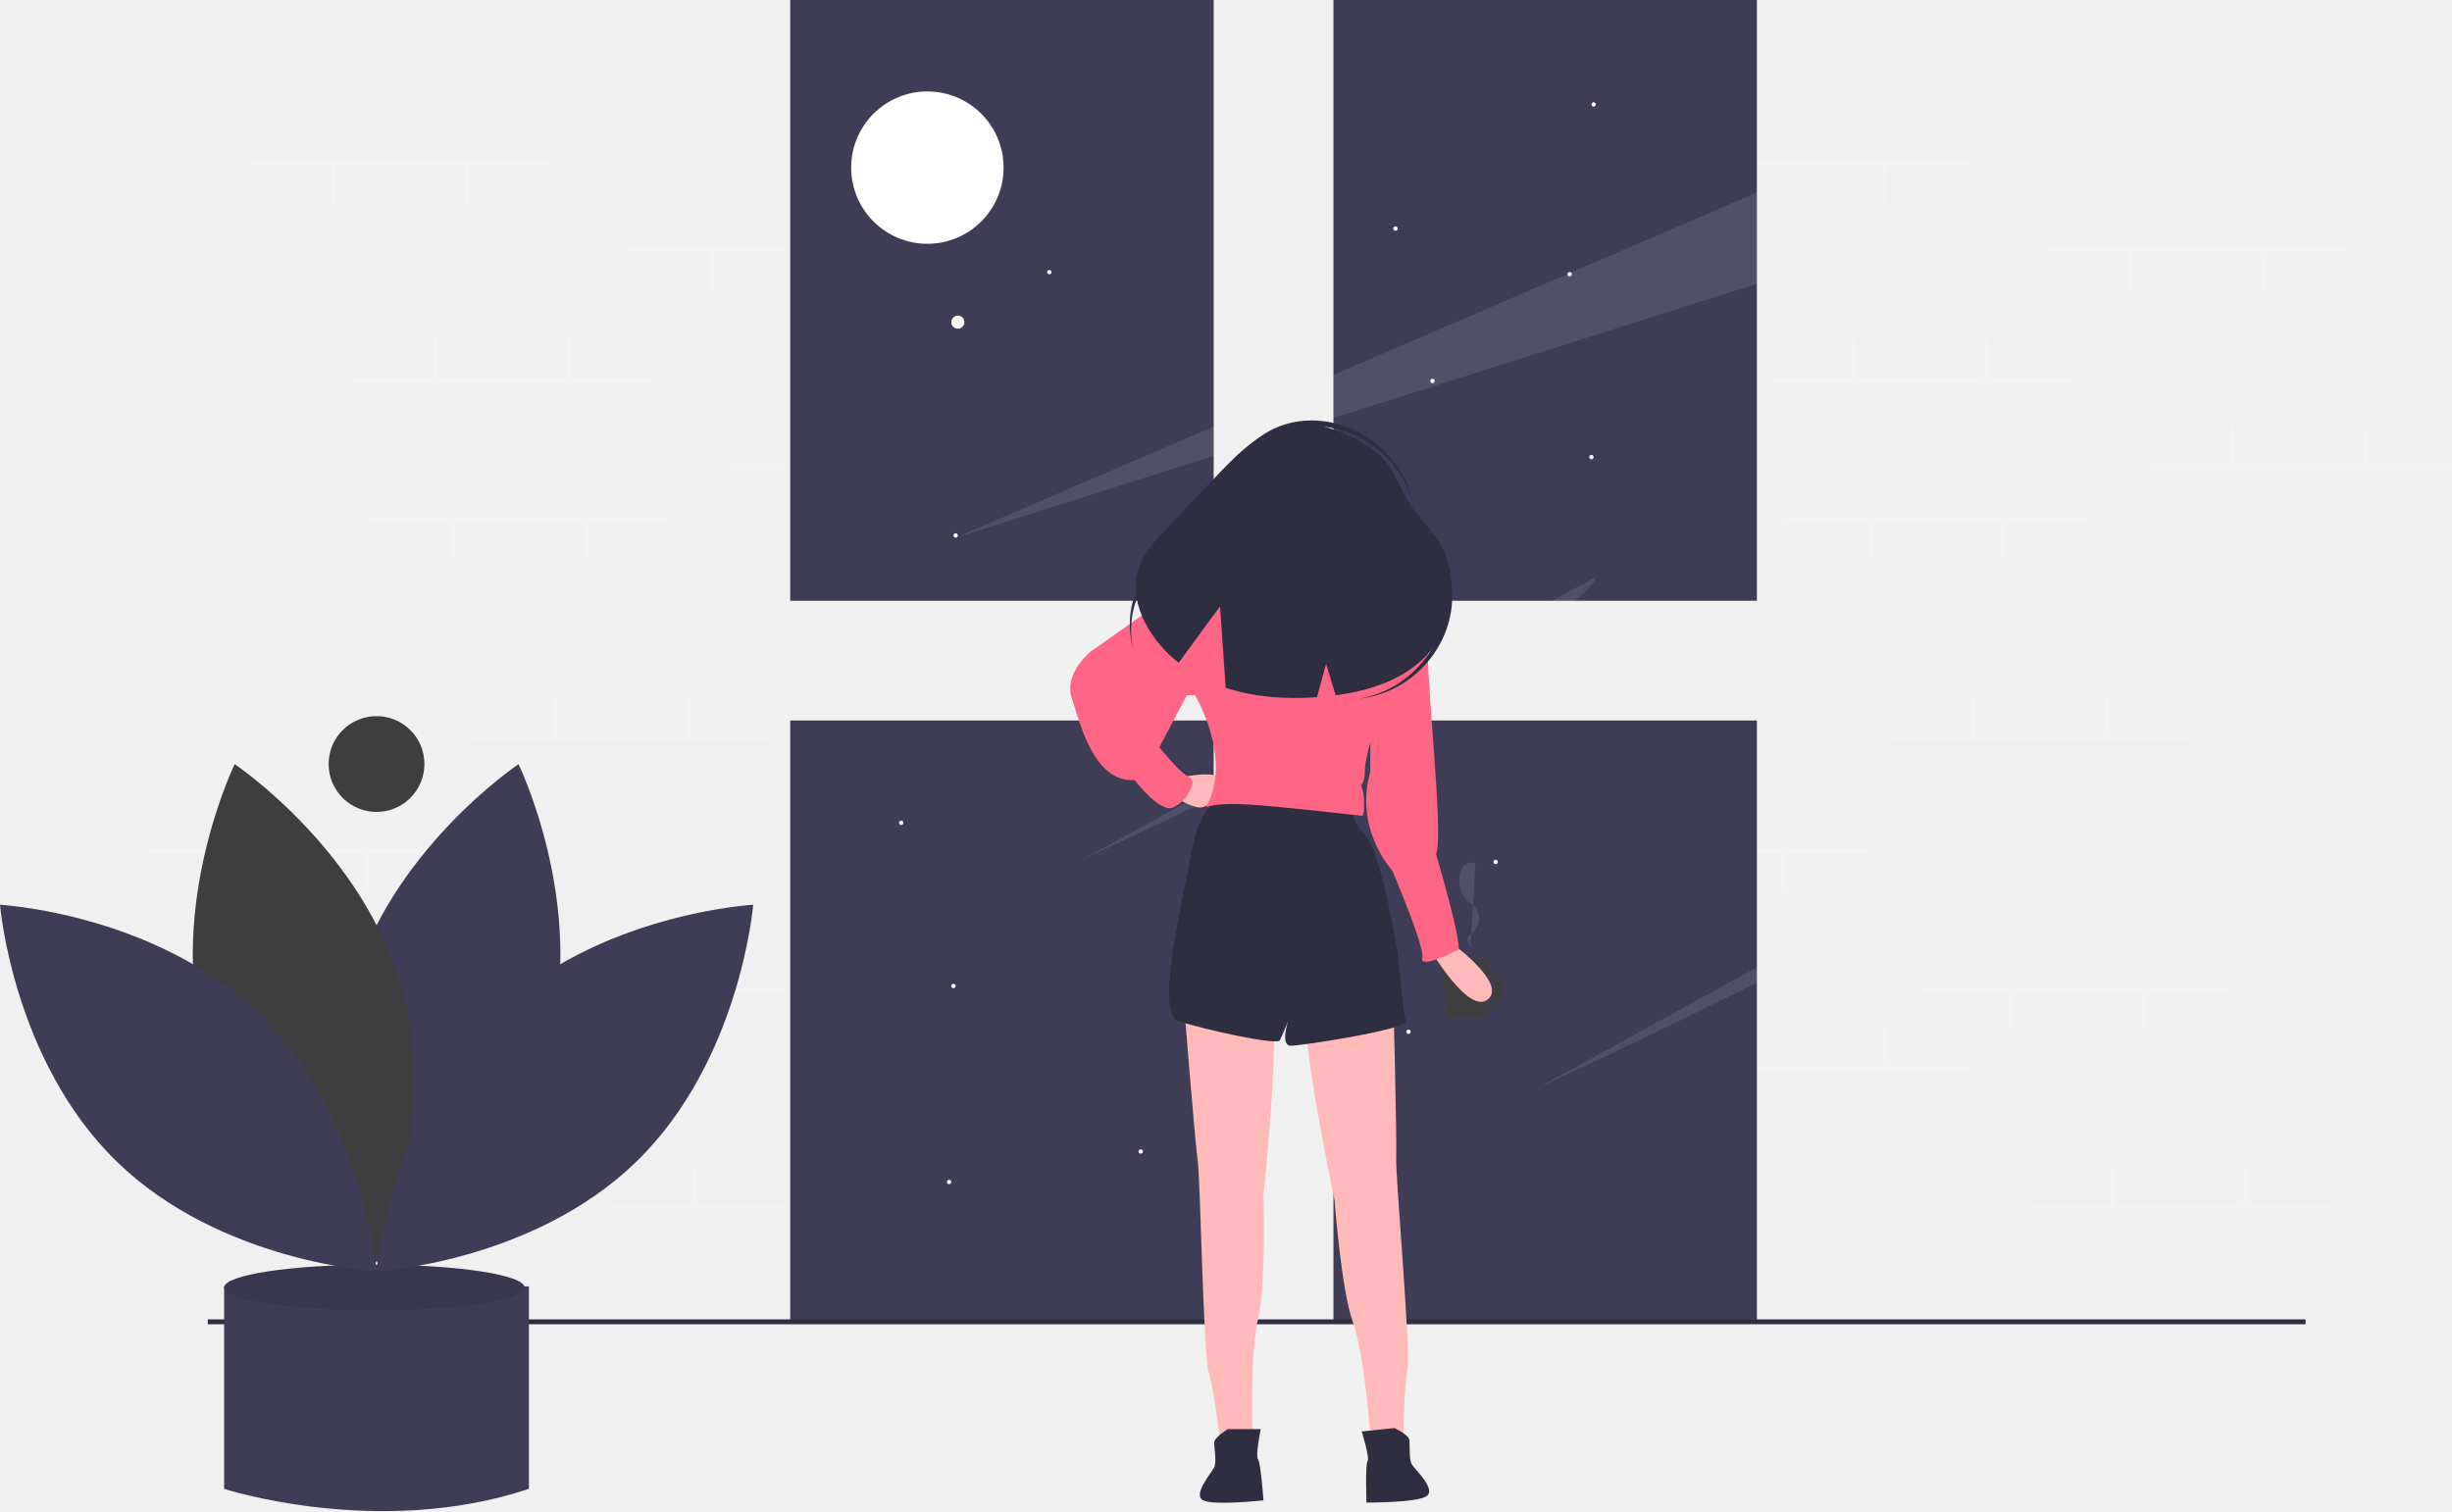
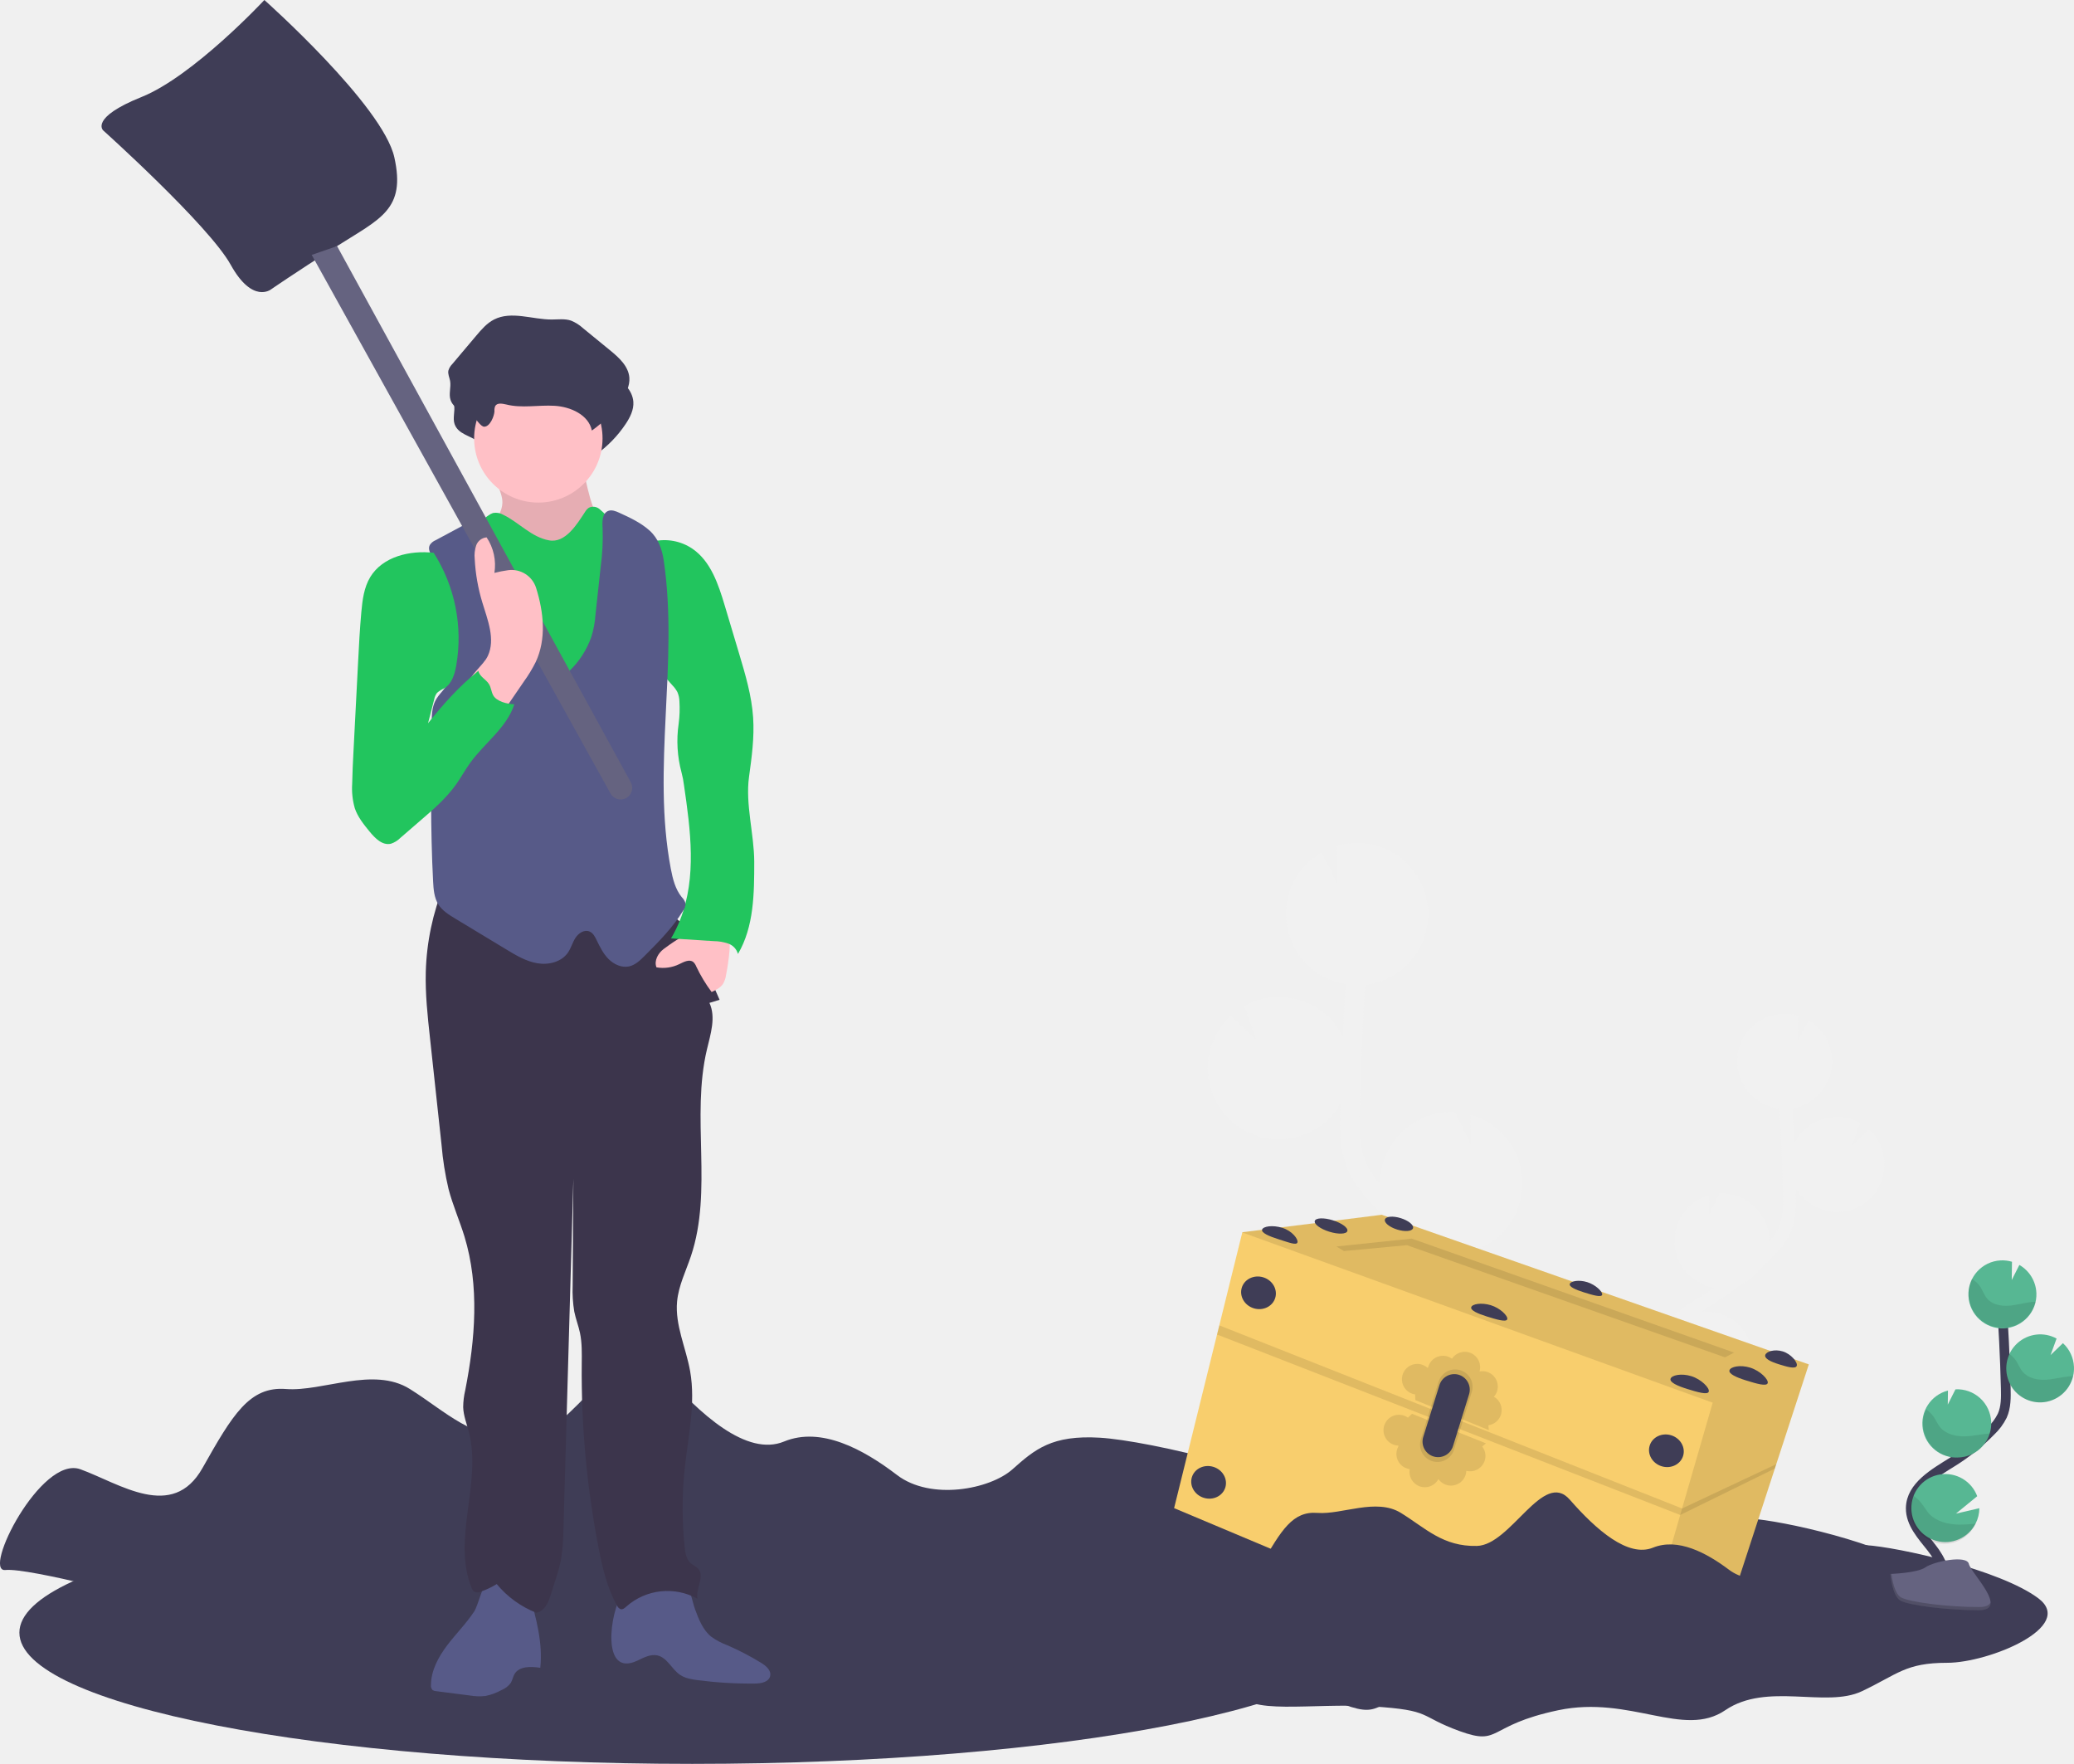
- <svg xmlns="http://www.w3.org/2000/svg" width="1126.182" height="694.222" viewBox="0 0 1126.182 694.222" role="img" artist="Katerina Limpitsouni" source="https://undraw.co/">
-   <rect x="161.182" y="173.908" width="140" height="2" fill="#f2f2f2" />
-   <rect x="199.182" y="155.908" width="2" height="18.5" fill="#f2f2f2" />
-   <rect x="260.182" y="155.908" width="2" height="18.5" fill="#f2f2f2" />
-   <rect x="113.182" y="73.908" width="140" height="2" fill="#f2f2f2" />
-   <rect x="213.182" y="75.408" width="2" height="18.5" fill="#f2f2f2" />
-   <rect x="152.182" y="75.408" width="2" height="18.5" fill="#f2f2f2" />
-   <rect x="335.182" y="213.908" width="140" height="2" fill="#f2f2f2" />
-   <rect x="373.182" y="195.908" width="2" height="18.5" fill="#f2f2f2" />
-   <rect x="434.182" y="195.908" width="2" height="18.5" fill="#f2f2f2" />
-   <rect x="287.182" y="113.908" width="140" height="2" fill="#f2f2f2" />
-   <rect x="387.182" y="115.408" width="2" height="18.5" fill="#f2f2f2" />
-   <rect x="326.182" y="115.408" width="2" height="18.5" fill="#f2f2f2" />
-   <rect x="280.182" y="553.908" width="140" height="2" fill="#f2f2f2" />
-   <rect x="318.182" y="535.908" width="2" height="18.5" fill="#f2f2f2" />
-   <rect x="379.182" y="535.908" width="2" height="18.5" fill="#f2f2f2" />
-   <rect x="232.182" y="453.908" width="140" height="2" fill="#f2f2f2" />
-   <rect x="332.182" y="455.408" width="2" height="18.5" fill="#f2f2f2" />
-   <rect x="271.182" y="455.408" width="2" height="18.5" fill="#f2f2f2" />
-   <rect x="216.182" y="337.908" width="140" height="2" fill="#f2f2f2" />
-   <rect x="254.182" y="319.908" width="2" height="18.5" fill="#f2f2f2" />
-   <rect x="315.182" y="319.908" width="2" height="18.5" fill="#f2f2f2" />
-   <rect x="168.182" y="237.908" width="140" height="2" fill="#f2f2f2" />
-   <rect x="268.182" y="239.408" width="2" height="18.5" fill="#f2f2f2" />
-   <rect x="207.182" y="239.408" width="2" height="18.5" fill="#f2f2f2" />
-   <rect x="115.182" y="489.908" width="140" height="2" fill="#f2f2f2" />
-   <rect x="153.182" y="471.908" width="2" height="18.5" fill="#f2f2f2" />
-   <rect x="214.182" y="471.908" width="2" height="18.5" fill="#f2f2f2" />
-   <rect x="67.182" y="389.908" width="140" height="2" fill="#f2f2f2" />
-   <rect x="167.182" y="391.408" width="2" height="18.5" fill="#f2f2f2" />
-   <rect x="106.182" y="391.408" width="2" height="18.5" fill="#f2f2f2" />
-   <rect x="812.182" y="173.908" width="140" height="2" fill="#f2f2f2" />
-   <rect x="850.182" y="155.908" width="2" height="18.5" fill="#f2f2f2" />
-   <rect x="911.182" y="155.908" width="2" height="18.5" fill="#f2f2f2" />
-   <rect x="764.182" y="73.908" width="140" height="2" fill="#f2f2f2" />
-   <rect x="864.182" y="75.408" width="2" height="18.5" fill="#f2f2f2" />
-   <rect x="803.182" y="75.408" width="2" height="18.5" fill="#f2f2f2" />
-   <rect x="986.182" y="213.908" width="140" height="2" fill="#f2f2f2" />
-   <rect x="1024.182" y="195.908" width="2" height="18.5" fill="#f2f2f2" />
-   <rect x="1085.182" y="195.908" width="2" height="18.5" fill="#f2f2f2" />
-   <rect x="938.182" y="113.908" width="140" height="2" fill="#f2f2f2" />
-   <rect x="1038.182" y="115.408" width="2" height="18.5" fill="#f2f2f2" />
-   <rect x="977.182" y="115.408" width="2" height="18.5" fill="#f2f2f2" />
-   <rect x="931.182" y="553.908" width="140" height="2" fill="#f2f2f2" />
-   <rect x="969.182" y="535.908" width="2" height="18.5" fill="#f2f2f2" />
-   <rect x="1030.182" y="535.908" width="2" height="18.5" fill="#f2f2f2" />
-   <rect x="883.182" y="453.908" width="140" height="2" fill="#f2f2f2" />
-   <rect x="983.182" y="455.408" width="2" height="18.5" fill="#f2f2f2" />
-   <rect x="922.182" y="455.408" width="2" height="18.5" fill="#f2f2f2" />
-   <rect x="867.182" y="337.908" width="140" height="2" fill="#f2f2f2" />
-   <rect x="905.182" y="319.908" width="2" height="18.5" fill="#f2f2f2" />
-   <rect x="966.182" y="319.908" width="2" height="18.5" fill="#f2f2f2" />
-   <rect x="819.182" y="237.908" width="140" height="2" fill="#f2f2f2" />
-   <rect x="919.182" y="239.408" width="2" height="18.5" fill="#f2f2f2" />
-   <rect x="858.182" y="239.408" width="2" height="18.5" fill="#f2f2f2" />
-   <rect x="766.182" y="489.908" width="140" height="2" fill="#f2f2f2" />
-   <rect x="804.182" y="471.908" width="2" height="18.5" fill="#f2f2f2" />
-   <rect x="865.182" y="471.908" width="2" height="18.5" fill="#f2f2f2" />
-   <rect x="718.182" y="389.908" width="140" height="2" fill="#f2f2f2" />
-   <rect x="818.182" y="391.408" width="2" height="18.5" fill="#f2f2f2" />
-   <rect x="757.182" y="391.408" width="2" height="18.5" fill="#f2f2f2" />
-   <rect x="362.934" width="194.5" height="276" fill="#3f3d56" />
-   <rect x="612.434" y="331" width="194.5" height="276" fill="#3f3d56" />
-   <rect x="612.434" width="194.5" height="276" fill="#3f3d56" />
-   <rect x="362.934" y="331" width="194.5" height="276" fill="#3f3d56" />
-   <rect x="95.424" y="606.131" width="963.51" height="2.241" fill="#2f2e41" />
-   <path d="M150.843,693.889h-11v93s71,23,140,0v-93Z" transform="translate(-36.9088 -102.8889)" fill="#3f3d56" />
-   <ellipse cx="171.934" cy="591.5" rx="69" ry="10.5" fill="#3f3d56" />
-   <ellipse cx="171.934" cy="591.5" rx="69" ry="10.5" opacity="0.1" />
-   <path d="M289.051,582.775c-17.406,64.345-77.027,104.195-77.027,104.195s-31.4-64.473-13.993-128.818,77.027-104.195,77.027-104.195S306.457,518.43,289.051,582.775Z" transform="translate(-36.9088 -102.8889)" fill="#3f3d56" />
-   <path d="M130.701,582.775c17.406,64.345,77.027,104.195,77.027,104.195s31.4-64.473,13.993-128.818-77.027-104.195-77.027-104.195S113.294,518.43,130.701,582.775Z" transform="translate(-36.9088 -102.8889)" fill="#3e3e3e" />
-   <path d="M156.278,568.947c47.764,46.496,53.597,117.971,53.597,117.971s-71.606-3.91-119.369-50.406S36.909,518.541,36.909,518.541,108.515,522.451,156.278,568.947Z" transform="translate(-36.9088 -102.8889)" fill="#3f3d56" />
-   <path d="M263.473,568.947c-47.764,46.496-53.597,117.971-53.597,117.971s71.606-3.91,119.369-50.406S382.843,518.541,382.843,518.541,311.237,522.451,263.473,568.947Z" transform="translate(-36.9088 -102.8889)" fill="#3f3d56" />
-   <circle cx="172.934" cy="351" r="22" fill="#3e3e3e" />
-   <circle cx="439.934" cy="148" r="3" fill="#fff" />
-   <circle cx="425.934" cy="77" r="35" fill="#fff" />
-   <circle cx="481.934" cy="125" r="1" fill="#fff" />
-   <circle cx="657.934" cy="175" r="1" fill="#fff" />
-   <circle cx="646.934" cy="474" r="1" fill="#fff" />
-   <circle cx="435.934" cy="543" r="1" fill="#fff" />
-   <circle cx="730.934" cy="210" r="1" fill="#fff" />
-   <circle cx="720.934" cy="126" r="1" fill="#fff" />
-   <circle cx="686.934" cy="396" r="1" fill="#fff" />
-   <circle cx="632.934" cy="246" r="1" fill="#fff" />
-   <circle cx="640.934" cy="105" r="1" fill="#fff" />
-   <circle cx="731.934" cy="48" r="1" fill="#fff" />
-   <circle cx="437.934" cy="453" r="1" fill="#fff" />
-   <circle cx="523.934" cy="529" r="1" fill="#fff" />
-   <circle cx="413.934" cy="378" r="1" fill="#fff" />
-   <circle cx="438.934" cy="246" r="1" fill="#fff" />
-   <polygon points="438.934 247 557.434 195.93 557.434 209.45 438.934 247" fill="#fff" opacity="0.1" />
-   <polygon points="806.934 88.41 806.934 130.38 612.434 192.02 612.434 172.23 806.934 88.41" fill="#fff" opacity="0.1" />
-   <path d="M533.883,497.869l60.46-33.31v4.63C560.533,485.559,535.063,497.329,533.883,497.869Z" transform="translate(-36.9088 -102.8889)" fill="#fff" opacity="0.1" />
-   <path d="M650.023,433.889h15.25q-7.935,4.095-15.93,8.13v-7.75Z" transform="translate(-36.9088 -102.8889)" fill="#fff" opacity="0.1" />
-   <path d="M769.843,367.889c-.46,2.65-3.95,6.41-9.76,11h-10.21Z" transform="translate(-36.9088 -102.8889)" fill="#fff" opacity="0.1" />
-   <path d="M843.843,547.249v7.06c-51.92,25.91-99.35,47.82-100.96,48.56Z" transform="translate(-36.9088 -102.8889)" fill="#fff" opacity="0.1" />
-   <path d="M726.843,557.076a10.385,10.385,0,0,0-6.036-9.426l.32-4.084H698.782l2.598,26.501h17.668l.235-2.999A10.39,10.39,0,0,0,726.843,557.076Zm-7.435,8.41,1.238-15.779a10.352,10.352,0,0,1-1.238,15.779Z" transform="translate(-36.9088 -102.8889)" fill="#3e3e3e" />
-   <path id="f4ac3ff5-258c-4399-9248-8391ae08b365-74" data-name="right hand" d="M702.753,535.506s26.42,18.871,17.613,26.42S693.946,539.281,693.946,539.281Z" transform="translate(-36.9088 -102.8889)" fill="#ffb9b9" />
-   <path id="bf1f5e13-8e3a-4741-a85e-0bb4d1014665-75" data-name="left leg" d="M580.717,564.443s5.032,62.905,6.29,71.712,2.516,88.067,5.032,96.874S597.072,763.222,597.072,763.222h15.097s-1.258-39.001,2.516-54.098,2.516-56.614,2.516-56.614,7.549-74.228,3.774-84.293S580.717,564.443,580.717,564.443Z" transform="translate(-36.9088 -102.8889)" fill="#ffb9b9" />
-   <path id="fa7b0e16-c331-457f-a12f-a08f2c008952-76" data-name="left shoe" d="M600.847,759.448s-6.29,3.774-6.29,6.29,1.258,8.807,0,11.323-10.065,12.581-5.032,15.097,27.678,0,27.678,0-1.258-17.613-2.516-18.871,1.258-13.839,1.258-13.839Z" transform="translate(-36.9088 -102.8889)" fill="#2f2e41" />
-   <path id="f4024e73-c1c2-4428-8611-ad66221c5a25-77" data-name="right leg" d="M676.891,562.901s1.598,63.086,1.272,71.976,6.742,87.844,5.164,96.867-1.835,30.556-1.835,30.556l-15.014,1.585s-2.843-38.918-8.181-53.535-8.445-56.038-8.445-56.038-15.298-73.025-12.601-83.431S676.891,562.901,676.891,562.901Z" transform="translate(-36.9088 -102.8889)" fill="#ffb9b9" />
-   <path id="a008d2cf-381c-4d23-b52a-803eac2543b7-78" data-name="right shoe" d="M677.342,758.942s6.652,3.093,6.916,5.595-.327,8.89,1.189,11.26,11.33,11.455,6.589,14.486-27.525,2.905-27.525,2.905-.598-17.648.521-19.031-2.704-13.631-2.704-13.631Z" transform="translate(-36.9088 -102.8889)" fill="#2f2e41" />
-   <path id="f779e54b-d4cb-4215-8e38-13737b8c9741-79" data-name="pants" d="M598.331,470.085s-10.065,1.258-13.839,22.646-17.613,75.486-6.29,79.26,45.292,11.323,46.55,8.807,3.774-8.807,3.774-8.807S624.751,583.314,629.783,583.314s54.098-7.549,52.84-11.323-3.774-31.452-3.774-31.452-7.549-46.55-15.097-54.098a20.632,20.632,0,0,1-6.29-16.355Z" transform="translate(-36.9088 -102.8889)" fill="#2f2e41" />
-   <path id="ed7973b0-4ac2-4dfd-9025-75a9fc26774c-80" data-name="left hand" d="M579.459,460.02s16.355-3.774,18.871,1.258-6.29,12.581-10.065,12.581-10.065-3.774-10.065-3.774Z" transform="translate(-36.9088 -102.8889)" fill="#ffb9b9" />
-   <circle id="a0973ec9-0189-41bb-9fc7-749accd47115" data-name="head" cx="600.453" cy="225.897" r="22.646" fill="#ffb9b9" />
-   <path id="fee270f8-9d28-4acf-9daf-d285b710d8cb-81" data-name="neck" d="M623.68,344.301s-2.704,20.103-5.22,20.103,18.871,11.323,18.871,11.323l16.355-2.516,5.032-7.549s-7.804-12.122-7.804-22.187S623.68,344.301,623.68,344.301Z" transform="translate(-36.9088 -102.8889)" fill="#ffb9b9" />
-   <path id="a5149c73-902a-4296-b98c-0ab474a0aab0-82" data-name="upper body" d="M628.525,364.405s-3.774-2.516-5.032-2.516H613.428c-1.258,0-17.613,3.774-17.613,3.774l-10.065,56.614s17.613,28.936,5.032,51.582c0,0,3.774-2.516,21.388-1.258s49.066,5.032,50.324,5.032,1.258-10.065,0-12.581,1.258-1.258,1.258-7.549,3.774-17.613,3.774-17.613l17.613-64.163s-22.646-12.581-26.42-11.323-15.097,5.032-17.613,3.774S628.525,364.405,628.525,364.405Z" transform="translate(-36.9088 -102.8889)" fill="#ff6584" />
-   <path id="b7aca075-39de-44d0-b6a6-9c2227e62ba9-83" data-name="left arm" d="M599.589,366.921l-3.774-1.258s-7.549-1.258-16.355,6.29-41.517,30.194-41.517,30.194-12.581,10.065-8.807,21.388,10.065,39.001,28.936,37.743c0,0,11.323,15.097,17.613,12.581s11.323-12.581,7.549-13.839-13.839-13.839-13.839-13.839l12.581-23.904h3.774l13.839-7.549Z" transform="translate(-36.9088 -102.8889)" fill="#ff6584" />
-   <path id="e668ed40-8c90-4e88-adc6-99915460fb10-84" data-name="right arm" d="M675.074,374.47l10.065,1.258s8.807,3.774,7.549,20.13,7.549,90.583,3.774,99.39c0,0,12.581,42.775,10.065,44.033s-17.613,8.807-16.355,3.774-13.839-40.259-13.839-40.259-17.613-18.871-10.065-45.292V436.116Z" transform="translate(-36.9088 -102.8889)" fill="#ff6584" />
-   <path d="M696.077,349.119c-2.807-3.969-6.259-7.438-9.222-11.293-6.829-8.888-9.192-20.73-18.356-27.546-9.068-6.744-23.459-13.382-34.806-12.85-14.955.701-26.819,12.303-37.129,23.16q-11.818,12.445-23.636,24.889c-5.7,6.002-11.61,12.374-13.664,20.392-1.974,7.706-.048,15.985,3.567,23.071a56.152,56.152,0,0,0,15.443,18.435c7.912-10.894,18.996-25.937,18.996-25.937l2.58,37.417c13.404,4.442,27.803,5.316,41.928,4.334l4.184-15.341,4.391,14.492c16.88-2.238,33.839-8.066,44.288-21.239C706.195,386.539,706.809,364.298,696.077,349.119Z" transform="translate(-36.9088 -102.8889)" fill="#2f2e41" />
-   <path d="M601.814,345.341c-2.334-11.722.188-23.867,8.029-33.168,14.487-17.183,41.608-18.148,60.576-2.156a47.753,47.753,0,0,1,15.549,24.326A47.495,47.495,0,0,0,669.825,307.443c-18.968-15.992-46.089-15.027-60.576,2.156C600.831,319.583,598.543,332.843,601.814,345.341Z" transform="translate(-36.9088 -102.8889)" fill="#2f2e41" />
-   <path d="M557.248,400.636c-2.334-11.722.188-23.867,8.029-33.168,14.487-17.183,41.608-18.148,60.576-2.156a47.753,47.753,0,0,1,15.549,24.326,47.495,47.495,0,0,0-16.143-26.901c-18.968-15.992-46.089-15.027-60.576,2.156C556.265,374.878,553.977,388.139,557.248,400.636Z" transform="translate(-36.9088 -102.8889)" fill="#2f2e41" />
-   <path d="M658.32,339.055c11.895-1.171,23.733,2.533,32.218,11.251,15.675,16.106,13.969,43.19-3.81,60.494a47.753,47.753,0,0,1-25.737,13.082,47.494,47.494,0,0,0,28.358-13.42c17.78-17.304,19.485-44.388,3.81-60.494C684.05,340.61,671.079,337.028,658.32,339.055Z" transform="translate(-36.9088 -102.8889)" fill="#2f2e41" />
-   <path d="M714.58,499.294a5.867,5.867,0,0,0-6.191,2.432,7.996,7.996,0,0,0-.999,2.466,13.52,13.52,0,0,0,4.298,13.228,25.952,25.952,0,0,1,2.749,2.333,7.817,7.817,0,0,1,1.514,7.038,11.853,11.853,0,0,1-4.127,6.103,3.37,3.37,0,0,0-1.015,1.086c-.676,1.448,1.068,2.825,1.512,4.36" transform="translate(-36.9088 -102.8889)" fill="#fff" opacity="0.1" />
+ <svg xmlns="http://www.w3.org/2000/svg" width="853.78" height="726" viewBox="0 0 853.78 726" role="img" artist="Katerina Limpitsouni" source="https://undraw.co/">
+   <ellipse cx="284.98" cy="672" rx="277" ry="54" fill="#3f3d56" />
+   <path d="M236.36,746S185,732.19,175.31,733.21s14.68-47.36,30.91-41.46,37.87,21.42,50.24-.5,19.31-33.72,34.38-32.54,35.94-9.43,51,0,25.64,21.06,46.44,20.56S428.8,631.58,445,650.46s35.63,36.15,50.86,29.87,32.61,3.16,46.52,13.78,38.26,5.9,47.53-2.36,16.24-14.16,35.94-13,82.31,15.34,105.5,33-30.14,40.12-55.65,40.12-30.14,7.08-52.17,17.7-58-5.9-83.47,11.8-58-9.44-102,0-34.78,22.41-60.29,13-16.23-13-53.33-15.34-77.67,5.9-81.15-9.44-26.64-18.88-40.56-23.6S236.36,746,236.36,746Z" transform="translate(-173.11 -87)" fill="#3f3d56" />
+   <path d="M876.08,618.72l2-1.28.59-.38a19.55,19.55,0,0,1-2-38.1l-.1,8.06,4.43-8.77h0a19.56,19.56,0,0,1,20.45,18.63c0,.38,0,.74,0,1.11a23.3,23.3,0,0,0,3.86-5.7c1.88-4.19,1.91-8.92,1.77-14.68-.3-11.4-.79-22.89-1.43-34.35a19.54,19.54,0,0,1-17.37-18.51,17.38,17.38,0,0,1,0-1.77c0-.15,0-.3,0-.44,0-.57.09-1.13.18-1.69a2.56,2.56,0,0,1,0-.27c.07-.47.17-.93.28-1.39,0-.17.09-.34.13-.51.14-.5.29-1,.47-1.48.06-.16.12-.31.19-.47.14-.36.29-.71.45-1.06.08-.18.16-.37.25-.55l.07-.14h0a19.57,19.57,0,0,1,23-9.92l-.13,10.49,4.38-8.66a19.53,19.53,0,0,1,9.76,16,19.17,19.17,0,0,1-.43,5.05h0c0,.14-.08.27-.11.41s-.13.52-.2.77-.19.65-.3,1-.16.48-.25.72-.29.68-.44,1c-.09.19-.17.39-.26.59-.25.5-.52,1-.81,1.48-.1.17-.22.33-.32.49-.21.32-.42.65-.65,1s-.29.38-.44.56-.43.54-.66.8-.33.36-.5.54-.48.5-.74.74l-.51.48-.89.74-.46.36c-.47.34-.94.66-1.44,1l-.28.16a14.09,14.09,0,0,1-1.27.69l-.56.25c-.35.16-.71.32-1.08.45l-.64.23c-.36.13-.72.24-1.09.34l-.66.17c-.4.1-.81.18-1.22.25h-.08q.4,7.26.72,14.51a19.54,19.54,0,0,1,27.14-8.49l-3.45,9.48,7.11-6.83a19.49,19.49,0,0,1,6.32,13.5,19.21,19.21,0,0,1-.5,5.39,19.55,19.55,0,0,1-36,5.33c0,.49,0,1,0,1.47.13,5.08.29,11.4-2.24,17a34.54,34.54,0,0,1-7.2,9.72c-1.78,1.81-3.62,3.56-5.5,5.26a19.66,19.66,0,0,1-7.07,5.87q-4.65,3.58-9.62,6.71L879,623.34c-1.86,1.16-3.77,2.34-5.64,3.57l1-.08a19.56,19.56,0,0,1,19.25,12.73l-12.22,10,13.45-3.12a19.59,19.59,0,0,1-28,17.62c.31.37.61.75.91,1.13l1.78,2.22c8,10.08,10.17,19.64,6.23,26.93l-4.79-2.59c3.83-7.1-1.93-16.18-5.71-21-.57-.73-1.16-1.46-1.75-2.19-5.08-6.31-10.84-13.47-10.7-22.25C852.91,633.07,865.76,625.11,876.08,618.72Z" transform="translate(-173.11 -87)" fill="#f1f1f1" />
+   <path d="M779.43,605.39l-3.07-1.92c-.3-.18-.59-.37-.88-.56a29.29,29.29,0,0,0,3-57.06l.15,12.07L772,544.79h-.08a29.29,29.29,0,0,0-30.62,27.9c0,.56,0,1.11,0,1.66a35,35,0,0,1-5.79-8.55c-2.81-6.26-2.86-13.35-2.64-22,.44-17.08,1.18-34.29,2.14-51.44a29.27,29.27,0,0,0,26-27.71c0-.9,0-1.78,0-2.66l0-.66c-.06-.85-.14-1.69-.27-2.52,0-.14,0-.27-.07-.41-.12-.7-.27-1.39-.44-2.08-.06-.26-.12-.51-.19-.77-.21-.75-.43-1.48-.7-2.21-.08-.24-.18-.47-.28-.71-.21-.54-.43-1.06-.67-1.58-.13-.28-.25-.55-.38-.82a2,2,0,0,1-.1-.21h0a29.27,29.27,0,0,0-24.75-16,29.61,29.61,0,0,0-9.64,1.16l.19,15.71-6.55-13a29.11,29.11,0,0,0-14,31.56h0c0,.2.11.4.16.61.09.39.19.77.29,1.15s.3,1,.46,1.45.24.72.38,1.07c.19.52.42,1,.65,1.53.13.3.25.6.39.89.37.75.77,1.49,1.21,2.21.15.26.32.5.48.74.32.49.63,1,1,1.44.21.29.44.56.66.84s.65.81,1,1.2l.74.81q.54.57,1.11,1.11l.77.71c.43.38.88.75,1.34,1.1.23.18.45.37.69.55.69.51,1.4,1,2.14,1.44.14.09.29.16.43.24.62.36,1.25.71,1.89,1l.85.38c.53.24,1.06.47,1.61.67.32.13.64.24,1,.35.54.18,1.09.35,1.64.5l1,.26c.61.14,1.22.26,1.83.37l.12,0q-.62,10.86-1.08,21.72a29.27,29.27,0,0,0-40.65-12.7l5.18,14.18-10.65-10.22a29.13,29.13,0,0,0-9.46,20.22,28.75,28.75,0,0,0,.74,8.07,29.27,29.27,0,0,0,53.85,8c0,.74,0,1.48-.07,2.21-.19,7.61-.44,17.07,3.35,25.52,2.57,5.73,6.71,10.37,10.79,14.54q4,4.08,8.24,7.88a29.31,29.31,0,0,0,10.57,8.8q7,5.35,14.42,10l3.1,1.92c2.78,1.73,5.64,3.51,8.44,5.35-.49,0-1-.1-1.48-.12a29.28,29.28,0,0,0-28.83,19.06l18.29,14.89-20.13-4.66a29.32,29.32,0,0,0,42,26.38c-.46.56-.91,1.12-1.36,1.69-.9,1.12-1.8,2.23-2.67,3.33-11.91,15.09-15.22,29.4-9.33,40.32l7.18-3.87c-5.74-10.63,2.89-24.23,8.55-31.39.85-1.09,1.73-2.18,2.62-3.28,7.61-9.45,16.23-20.17,16-33.31C814.12,626.89,794.89,615,779.43,605.39Z" transform="translate(-173.11 -87)" fill="#f1f1f1" />
+   <path d="M631.08,756.56s-34.61-9.16-41.13-8.49,9.89-31.34,20.82-27.44,25.52,14.18,33.85-.33,13-22.32,23.17-21.54,24.21-6.25,34.36,0,17.27,13.94,31.29,13.61,27.29-31.57,38.22-19.08,24,23.94,34.26,19.78,22,2.09,31.35,9.12,25.77,3.91,32-1.56,10.94-9.37,24.22-8.59,55.45,10.15,71.07,21.87-20.31,26.55-37.49,26.55-20.31,4.69-35.15,11.72-39.05-3.91-56.23,7.81-39.05-6.25-68.73,0-23.43,14.84-40.62,8.59-10.93-8.59-35.92-10.15-52.33,3.9-54.68-6.25-18-12.5-27.33-15.62S631.08,756.56,631.08,756.56Z" transform="translate(-173.11 -87)" fill="#3f3d56" />
+   <polygon points="744.61 561.58 731.21 602.65 730.63 604.44 708.2 673.2 669.8 699.15 483.33 620.74 501 549.28 501.94 545.52 511.4 507.27 511.42 507.18 568.82 500 744.61 561.58" fill="#f8ce6d" />
+   <polygon points="744.61 561.58 708.2 673.2 669.8 699.15 705.05 577.34 511.4 507.27 511.42 507.18 568.82 500 744.61 561.58" opacity="0.1" />
+   <polygon points="553.24 514.93 550.15 513.05 581.13 509.8 713.85 556.72 710.11 558.68 579.18 512.51 553.24 514.93" opacity="0.1" />
+   <polyline points="731.21 602.65 692.45 620.88 501.94 545.52 501 549.28 691.68 623.56 730.63 604.44" opacity="0.1" />
+   <ellipse cx="691.21" cy="619.15" rx="6.67" ry="7.2" transform="translate(-278.2 1008.63) rotate(-72.75)" fill="#3f3d56" />
+   <ellipse cx="859.13" cy="684.17" rx="6.67" ry="7.2" transform="translate(-222.18 1214.73) rotate(-72.75)" fill="#3f3d56" />
+   <ellipse cx="832.58" cy="764.93" rx="6.67" ry="7.2" transform="translate(-317.97 1246.17) rotate(-72.75)" fill="#3f3d56" />
+   <ellipse cx="670.66" cy="697.17" rx="6.67" ry="7.2" transform="translate(-367.16 1043.88) rotate(-72.75)" fill="#3f3d56" />
+   <path d="M707.22,598.38c-.4,1.3-3.61,0-7.69-1.28s-7.26-2.68-6.86-4,4.24-2,8.32-.73S707.63,597.08,707.22,598.38Z" transform="translate(-173.11 -87)" fill="#3f3d56" />
+   <ellipse cx="721.08" cy="591.65" rx="2.46" ry="7.02" transform="translate(-230.92 1017.81) rotate(-72.75)" fill="#3f3d56" />
+   <path d="M793.58,630c-.4,1.3-4.41.1-8.3-1.11s-6.92-2.56-6.52-3.86,4.09-2,8-.83S794,628.68,793.58,630Z" transform="translate(-173.11 -87)" fill="#3f3d56" />
+   <path d="M876.54,659.79c-.45,1.46-4.71.19-8.84-1.09s-7.34-2.75-6.89-4.21,4.4-2.35,8.53-1.07S877,658.33,876.54,659.79Z" transform="translate(-173.11 -87)" fill="#3f3d56" />
+   <path d="M900.8,656.29c-.46,1.46-4.71.19-8.84-1.09s-7.35-2.75-6.89-4.21,4.4-2.35,8.53-1.07S901.25,654.83,900.8,656.29Z" transform="translate(-173.11 -87)" fill="#3f3d56" />
+   <path d="M912.76,649.16c-.46,1.46-4,.42-7.38-.64s-6-2.34-5.59-3.8,3.82-2.54,7.23-1.48S913.21,647.7,912.76,649.16Z" transform="translate(-173.11 -87)" fill="#3f3d56" />
+   <path d="M832.65,619.94c-.36,1.16-4,.09-7.46-1s-6.23-2.31-5.86-3.47,3.67-1.83,7.17-.75S833,618.77,832.65,619.94Z" transform="translate(-173.11 -87)" fill="#3f3d56" />
+   <ellipse cx="749.03" cy="590.77" rx="2.46" ry="6.06" transform="translate(-210.42 1043.88) rotate(-72.75)" fill="#3f3d56" />
+   <path d="M791,669.25a6.32,6.32,0,0,0-2.9-7.36,6.43,6.43,0,0,0,1.31-2.33,6.32,6.32,0,0,0-7.24-8.08,6.32,6.32,0,0,0-11.34-5.25,6.32,6.32,0,0,0-9.74,3.25c0,.14-.07.27-.1.4l-.22.11a6.32,6.32,0,1,0-6.11,10.73,5.65,5.65,0,0,0,1,.22l.08,2.32L786,675.63l-.2-2A6.34,6.34,0,0,0,791,669.25Z" transform="translate(-173.11 -87)" opacity="0.1" />
+   <path d="M783.93,689.11a6.33,6.33,0,0,1-7.2,3.29,6.18,6.18,0,0,1-.67,2.58,6.32,6.32,0,0,1-8.49,2.81,6.43,6.43,0,0,1-2.33-2,6.32,6.32,0,0,1-11.8-4.09,6.42,6.42,0,0,1-2-.62,6.32,6.32,0,0,1-2.81-8.48l.2-.37-.08-.23a6.25,6.25,0,0,1-2.63-.67A6.32,6.32,0,0,1,751.86,670a6.59,6.59,0,0,1,.85.51l1.66-1.61,30.44,12.17-1.53,1.3A6.32,6.32,0,0,1,783.93,689.11Z" transform="translate(-173.11 -87)" opacity="0.1" />
+   <path d="M765.35,655.64,758,679.46a7.16,7.16,0,0,0,4.33,8.83h0a7.15,7.15,0,0,0,9.32-4.58L779,659.88a7.14,7.14,0,0,0-5.08-9h0A7.14,7.14,0,0,0,765.35,655.64Z" transform="translate(-173.11 -87)" opacity="0.1" />
+   <path d="M765.67,657.09,759,678.45a6.4,6.4,0,0,0,3.89,7.91h0a6.41,6.41,0,0,0,8.35-4.11l6.63-21.37a6.42,6.42,0,0,0-4.56-8.12h0A6.42,6.42,0,0,0,765.67,657.09Z" transform="translate(-173.11 -87)" fill="#3f3d56" />
+   <path d="M678.72,767.49s-34.61-9.16-41.13-8.48,9.89-31.35,20.82-27.44,25.52,14.17,33.85-.34,13-22.31,23.17-21.53,24.21-6.25,34.36,0,17.27,13.93,31.29,13.6,27.29-31.57,38.23-19.07,24,23.93,34.26,19.78,22,2.09,31.34,9.12,25.78,3.9,32-1.56,10.93-9.38,24.21-8.6,55.45,10.16,71.07,21.87-20.3,26.56-37.49,26.56-20.3,4.68-35.14,11.71-39.06-3.9-56.24,7.81-39.05-6.24-68.73,0-23.43,14.84-40.61,8.6-10.94-8.6-35.93-10.16-52.33,3.91-54.67-6.25-17.95-12.49-27.33-15.62S678.72,767.49,678.72,767.49Z" transform="translate(-173.11 -87)" fill="#3f3d56" />
+   <path d="M972.49,741.17c3-5.51-.4-12.27-4.28-17.18s-8.62-10-8.52-16.29c.15-9,9.7-14.31,17.33-19.09a84,84,0,0,0,15.56-12.51,22.61,22.61,0,0,0,4.78-6.4c1.58-3.52,1.54-7.52,1.44-11.37q-.49-19.26-1.91-38.49" transform="translate(-173.11 -87)" fill="none" stroke="#3f3d56" stroke-miterlimit="10" stroke-width="4" />
+   <path d="M1011.4,619.14a14,14,0,0,0-7-11.5l-3.14,6.22.1-7.53a14.19,14.19,0,0,0-4.63-.56,14,14,0,1,0,14.68,13.37Z" transform="translate(-173.11 -87)" fill="#57b793" />
+   <path d="M986.37,714.13a14,14,0,1,1,.68-11.3L978.28,710l9.65-2.23A14,14,0,0,1,986.37,714.13Z" transform="translate(-173.11 -87)" fill="#57b793" />
+   <path d="M979.44,686.88A14,14,0,0,1,975,659.35l-.07,5.78,3.17-6.29h0A14,14,0,0,1,992.8,672.2a13.84,13.84,0,0,1-.6,4.79A14,14,0,0,1,979.44,686.88Z" transform="translate(-173.11 -87)" fill="#57b793" />
+   <path d="M1013.51,664.21a14,14,0,1,1,6.21-26.27l-2.48,6.8,5.1-4.9a14,14,0,0,1,4.53,9.69,13.79,13.79,0,0,1-.35,3.87A14,14,0,0,1,1013.51,664.21Z" transform="translate(-173.11 -87)" fill="#57b793" />
+   <path d="M1009.51,622.88c-3.24.35-6.39,1.36-9.64,1.56s-6.82-.57-8.87-3.1c-1.11-1.36-1.67-3.08-2.6-4.57a10,10,0,0,0-3.54-3.33,14,14,0,1,0,26.24,9.32Q1010.31,622.79,1009.51,622.88Z" transform="translate(-173.11 -87)" opacity="0.1" />
+   <path d="M1013.51,664.21a14.05,14.05,0,0,1-13.35-20A10.37,10.37,0,0,1,1003,647c1,1.51,1.61,3.26,2.79,4.64,2.18,2.57,5.91,3.41,9.3,3.26s6.66-1.12,10-1.43c.47,0,1-.07,1.42-.08A14,14,0,0,1,1013.51,664.21Z" transform="translate(-173.11 -87)" opacity="0.1" />
+   <path d="M979.44,686.88A14,14,0,0,1,966,667.12a11.32,11.32,0,0,1,3,2.85c1.09,1.54,1.77,3.32,3,4.74,2.37,2.63,6.35,3.56,9.94,3.48s6.82-.93,10.27-1.2A14,14,0,0,1,979.44,686.88Z" transform="translate(-173.11 -87)" opacity="0.1" />
+   <path d="M986.37,714.13a14,14,0,0,1-25.58-11.45,14,14,0,0,1,3.07,2.75c1.34,1.62,2.22,3.47,3.76,5,2.87,2.82,7.5,4,11.63,4.09A60,60,0,0,0,986.37,714.13Z" transform="translate(-173.11 -87)" opacity="0.1" />
+   <path d="M951.32,734.82s11.08-.34,14.42-2.72,17-5.21,17.87-1.4,16.64,19,4.14,19.06-29.06-1.94-32.39-4S951.32,734.82,951.32,734.82Z" transform="translate(-173.11 -87)" fill="#656380" />
+   <path d="M988,748.44c-12.51.1-29.06-2-32.39-4-2.54-1.55-3.55-7.09-3.89-9.65h-.37s.7,8.94,4,11,19.88,4.07,32.39,4c3.61,0,4.85-1.31,4.79-3.21C992,747.7,990.66,748.41,988,748.44Z" transform="translate(-173.11 -87)" opacity="0.2" />
+   <path d="M378.31,266.18a4.51,4.51,0,0,1,.31-2.14c.81-1.44,2.93-1.05,4.53-.64,6.44,1.62,13.22.15,19.84.53s14.09,3.69,15.42,10.19a48.25,48.25,0,0,0,12.23-12.57c1.84-2.75,3.44-5.9,3.19-9.2-.36-4.76-4.35-8.32-8.05-11.34l-11-9a16.51,16.51,0,0,0-4.94-3.14c-2.54-.87-5.32-.46-8-.46-8,0-16.57-3.64-23.71,0-3,1.53-5.22,4.15-7.38,6.71l-9.84,11.65a6.13,6.13,0,0,0-1.57,2.67c-.28,1.42.45,2.82.7,4.25.47,2.6-.66,5.37.21,7.87,1.43,4.15,6.46,4.74,9.54,7.11,1.15.89,2.95,3.89,4.31,3.86C376.54,272.5,378.24,268.09,378.31,266.18Z" transform="translate(-173.11 -87)" fill="#3f3d56" />
+   <path d="M379.93,294c-.11,3.24-2,6.12-3.82,8.81-2.43,3.58-5,7.3-8.84,9.3a84.94,84.94,0,0,0,62.78,6.62c3.37-1,7.35-3.08,7.15-6.59-4-1.09-8.14-2.22-11.54-4.63-4.06-2.88-6.74-7.36-8.47-12s-2.61-9.6-3.82-14.43a2.72,2.72,0,0,0-.62-1.34,2.76,2.76,0,0,0-1.9-.5L397.53,279c-5.47,0-11.41-.13-16.49,2.19C374.72,284.09,380.11,288.62,379.93,294Z" transform="translate(-173.11 -87)" fill="#ffc0c6" />
+   <path d="M379.93,294c-.11,3.24-2,6.12-3.82,8.81-2.43,3.58-5,7.3-8.84,9.3a84.94,84.94,0,0,0,62.78,6.62c3.37-1,7.35-3.08,7.15-6.59-4-1.09-8.14-2.22-11.54-4.63-4.06-2.88-6.74-7.36-8.47-12s-2.61-9.6-3.82-14.43a2.72,2.72,0,0,0-.62-1.34,2.76,2.76,0,0,0-1.9-.5L397.53,279c-5.47,0-11.41-.13-16.49,2.19C374.72,284.09,380.11,288.62,379.93,294Z" transform="translate(-173.11 -87)" opacity="0.1" />
+   <path d="M368.34,750.24c-3.28,5-7.57,9.23-11.17,14s-6.61,10.33-6.65,16.3a2.58,2.58,0,0,0,.69,2.1,2.7,2.7,0,0,0,1.37.43l13.9,1.78a23.29,23.29,0,0,0,6.4.22,22.7,22.7,0,0,0,6.56-2.39,9.05,9.05,0,0,0,3.94-3c.67-1.1.85-2.45,1.49-3.57,1.93-3.39,6.79-3.24,10.65-2.65,1.11-10.31-1.74-20.59-4.57-30.57a4,4,0,0,0-.77-1.68,4,4,0,0,0-1.81-1c-3.33-1.09-11.38-5.36-14.18-3.36C372.14,738.33,370,747.59,368.34,750.24Z" transform="translate(-173.11 -87)" fill="#575a88" />
+   <path d="M435.36,770.57c2.67-1.25,5.52-2.86,8.4-2.2,4.06.91,5.87,5.71,9.32,8,2.12,1.43,4.74,1.85,7.27,2.18a169.42,169.42,0,0,0,23.5,1.39c2.51,0,5.67-.6,6.28-3s-1.7-4.31-3.75-5.56a110,110,0,0,0-13.88-7.21,27.83,27.83,0,0,1-6.62-3.52c-3.43-2.77-5.1-7.11-6.63-11.24-1.23-3.32-2.36-10.49-4.88-13-2.76-2.71-6.47-.91-9.93-.15-5.38,1.18-11.68,2-15.14,6.83C424.24,750.16,420.35,777.52,435.36,770.57Z" transform="translate(-173.11 -87)" fill="#575a88" />
+   <path d="M355.85,451.46A101.94,101.94,0,0,0,348.39,487c-.24,9.11.74,18.19,1.73,27.25q2.37,22,4.76,44a124.13,124.13,0,0,0,2.87,18.11c1.73,6.65,4.54,13,6.55,19.54,6.22,20.38,4.45,42.36.34,63.27a31.61,31.61,0,0,0-.86,7c.12,3.53,1.48,6.89,2.36,10.31,5.38,20.85-7,44,1.08,64a3.17,3.17,0,0,0,1.27,1.75,3.22,3.22,0,0,0,2.52-.11A34.09,34.09,0,0,0,377.6,739a40.21,40.21,0,0,0,16.34,11.83c4.74-1.17,5.63-6.93,7.18-11.56A79,79,0,0,0,404,729.2a80.15,80.15,0,0,0,1.05-12.68l4.1-144.35-.3,44.05a52,52,0,0,0,.67,10.66c.6,2.93,1.7,5.74,2.33,8.67.89,4.19.78,8.53.74,12.82a376.79,376.79,0,0,0,6.95,75.82c1.6,8.18,3.52,16.44,7.61,23.69a2.61,2.61,0,0,0,1.49,1.46c.87.19,1.67-.5,2.33-1.11a25.49,25.49,0,0,1,29.27-3.18c-.88-4.24,3.16-9.17.27-12.39-.83-.93-2.07-1.38-3-2.19-1.84-1.57-2.28-4.21-2.54-6.62a153.34,153.34,0,0,1,0-32.27c1.41-13.41,4.58-26.93,2.24-40.2-1.7-9.63-6.28-19-5.37-28.69.6-6.5,3.62-12.49,5.7-18.68,9.08-27.06,0-57.22,6.57-85,1.51-6.38,3.79-13.28,1.05-19.23l4.17-1.27-8.66-19.77c-1.84-4.21-3.76-8.54-7-11.78-5.44-5.41-13.57-6.86-21.16-8l-61.74-9.63C365.3,448.44,357.92,446.38,355.85,451.46Z" transform="translate(-173.11 -87)" fill="#3c354c" />
+   <circle cx="221.61" cy="180.43" r="26.43" fill="#ffc0c6" />
+   <path d="M380.31,298.9a6.14,6.14,0,0,0-4.26-.75,7.28,7.28,0,0,0-2,1.09L361.55,308a19.33,19.33,0,0,0-4.73,4.14c-2.14,2.91-2.48,6.78-2.2,10.38.62,8.12,3.9,15.78,5.68,23.72s1.78,17-3.34,23.36a12.38,12.38,0,0,0-2.18,3.09,9,9,0,0,0-.41,3,81.82,81.82,0,0,0,.24,11.4c.56,4.89,2,9.64,2.78,14.49,1.37,8.26,1,16.73,2.06,25a4,4,0,0,0,4,4.34,117.77,117.77,0,0,0,18.67,1.23c7.23,0,14.45-.4,21.67-.78l32.86-1.73a3.24,3.24,0,0,0,3.65-3.35c2.88-13.82,5.78-27.89,4.42-41.93-.88-9.07-3.52-17.86-6-26.62-2-7.1-3.92-14.55-2.42-21.78,1-4.77,3.43-9.18,4.06-14a16.51,16.51,0,0,0-4.52-13.9c-3.68-3.53-9.05-4.87-12.72-8.41a28.93,28.93,0,0,0-3.28-3.18,4.1,4.1,0,0,0-4.31-.5,5.55,5.55,0,0,0-1.64,1.83c-3.2,4.86-8,12.87-14.75,11.61C391.84,308.1,386.74,302,380.31,298.9Z" transform="translate(-173.11 -87)" fill="#22c55e" />
+   <path d="M446.35,477.58c-2.34,1.75-4.08,4.86-3,7.57a15.27,15.27,0,0,0,9.36-1.3c1.87-.91,4.2-2.19,5.82-.87a4.93,4.93,0,0,1,1.19,1.8,60.82,60.82,0,0,0,6.34,10.53c1.78-.84,3.65-1.76,4.72-3.41a9.87,9.87,0,0,0,1.23-3.65,97,97,0,0,0,1.39-9.73c.21-2.37.25-5-1.37-6.76C465.08,464.26,452.12,473.27,446.35,477.58Z" transform="translate(-173.11 -87)" fill="#ffc0c6" />
+   <path d="M376.66,256.26a4.48,4.48,0,0,1,.31-2.13c.81-1.44,2.93-1,4.53-.65,6.44,1.63,13.22.16,19.84.54s14.09,3.69,15.42,10.19A48.41,48.41,0,0,0,429,251.64c1.84-2.75,3.44-5.9,3.19-9.2-.36-4.76-4.35-8.32-8.05-11.34l-11-9a16.48,16.48,0,0,0-4.94-3.13c-2.54-.87-5.32-.46-8-.46-8,0-16.57-3.64-23.71,0-3,1.54-5.22,4.16-7.39,6.72l-9.83,11.65a6.21,6.21,0,0,0-1.58,2.66c-.28,1.42.45,2.83.71,4.25.46,2.6-.66,5.38.2,7.88,1.43,4.15,6.47,4.73,9.55,7.11,1.15.89,2.94,3.89,4.31,3.85C374.89,262.59,376.59,258.18,376.66,256.26Z" transform="translate(-173.11 -87)" fill="#3f3d56" />
+   <path d="M441.93,309.87a20.5,20.5,0,0,1,16.24,3c7.56,5.18,10.67,14.64,13.3,23.42l5.89,19.69c2.58,8.63,5.18,17.34,5.78,26.33.55,8.17-.57,16.35-1.69,24.46-1.55,11.23,2.1,23.54,2.15,34.87,0,13-.08,26.79-6.7,38a6.34,6.34,0,0,0-4-4.27,18.65,18.65,0,0,0-5.95-1l-17.6-1.13a54.27,54.27,0,0,0,3.86-7.93c6.75-17.34,4.16-36.72,1.47-55.12a38,38,0,0,0-1-5.2,49.58,49.58,0,0,1-1.19-20.15,47,47,0,0,0,.31-9.18,10.26,10.26,0,0,0-.81-3.76,11.82,11.82,0,0,0-1.94-2.68l-3.56-4c-.29-12.1-2.19-24.29-4.07-36.25A81.41,81.41,0,0,1,441.93,309.87Z" transform="translate(-173.11 -87)" fill="#22c55e" />
+   <path d="M407.35,363.3a84.94,84.94,0,0,1-31.84-53.93c-.58-3.79-2.09-8.74-5.92-8.61a7.55,7.55,0,0,0-3.26,1.14l-13.88,7.44a5.23,5.23,0,0,0-2.42,2c-.91,1.78.38,3.83,1.49,5.49,7.47,11.3,8,25.65,8.3,39.19.09,4,.12,8.21-1.81,11.71-1.57,2.83-4.3,4.91-5.74,7.82-1.35,2.73-1.41,5.89-1.45,8.94-.28,21.76-.56,43.55.58,65.29.17,3.28.43,6.72,2.18,9.5,1.63,2.57,4.32,4.23,6.92,5.8l21.05,12.72c4,2.43,8.16,4.9,12.79,5.68s9.92-.54,12.58-4.41c1.29-1.88,1.86-4.17,3.1-6.08s3.61-3.46,5.72-2.61c1.5.6,2.32,2.17,3,3.62,1.34,2.77,2.74,5.61,4.93,7.78s5.36,3.63,8.37,3c2.6-.57,4.63-2.54,6.5-4.42,5.78-5.79,11.62-11.66,15.87-18.67a4.5,4.5,0,0,0,.9-2.83,5.7,5.7,0,0,0-1.55-2.6c-2.66-3.26-3.71-7.53-4.5-11.67-7.91-41.6,3.26-84.84-2.89-126.74-.7-4.8-2.24-9.21-5.84-12.46s-8.08-5.32-12.49-7.34c-1.45-.66-3.11-1.34-4.59-.74-2.45,1-2.46,4.37-2.28,7a91.71,91.71,0,0,1-.8,16.13l-2.15,19.79a38.24,38.24,0,0,1-1.68,8.9A35.84,35.84,0,0,1,407.35,363.3Z" transform="translate(-173.11 -87)" fill="#575a88" />
+   <path d="M284.74,206.07s-7.63,6.2-16.64-10.06-52.52-55.34-52.52-55.34-5.63-5.15,15.76-13.73S281.94,87,281.94,87s48.74,43.33,53.51,64.79-5.67,25.1-23.59,36.5S284.74,206.07,284.74,206.07Z" transform="translate(-173.11 -87)" fill="#3f3d56" />
+   <path d="M424.43,413.59l-123-221.67,10.44-3.63L432.79,409a4.79,4.79,0,0,1-2,6.54h0A4.77,4.77,0,0,1,424.43,413.59Z" transform="translate(-173.11 -87)" fill="#656380" />
+   <path d="M373.92,357c3.22-6.89-.08-14.84-2.28-22.12a74.74,74.74,0,0,1-3.11-17.8,13,13,0,0,1,.62-5.63,5,5,0,0,1,4.28-3.27,20.53,20.53,0,0,1,3.21,14.62,49.22,49.22,0,0,1,5.66-1.11A10.59,10.59,0,0,1,393.81,329c3.17,10.16,4.25,21-.17,30.5a58,58,0,0,1-4.89,8.05l-9.64,14.08c-.66,1-1.47,2-2.63,2.17s-2.37-.88-3.22-1.85c-2.93-3.31-8.13-8.13-7.56-12.69S372,361.05,373.92,357Z" transform="translate(-173.11 -87)" fill="#ffc0c6" />
+   <path d="M351.64,314.53c-9.79-1.11-21,1.54-26.12,10-2.57,4.27-3.21,9.39-3.66,14.35-.63,6.95-1,13.92-1.35,20.88l-1.89,36.64c-.23,4.38-.45,8.77-.53,13.15a29.63,29.63,0,0,0,1.09,10.16c1.21,3.55,3.61,6.55,6,9.47s5.38,5.93,8.89,5.08a9.66,9.66,0,0,0,3.81-2.35l8-6.92c5.44-4.67,10.94-9.41,15.08-15.27,2-2.82,3.64-5.87,5.66-8.67,5.94-8.24,15.08-14.49,18.21-24.15-3-.16-7.36-1.15-8.74-3.81-.73-1.41-.83-3.09-1.64-4.44-1.23-2.06-4-3.18-4.41-5.54-7.86,6.33-14.44,13.68-20.72,21.57l2.55-9.91A6.3,6.3,0,0,1,353,372.2a11.33,11.33,0,0,1,3-1.89c3.11-1.88,4.29-5.77,4.92-9.35A65.43,65.43,0,0,0,351.64,314.53Z" transform="translate(-173.11 -87)" fill="#22c55e" />
</svg>
